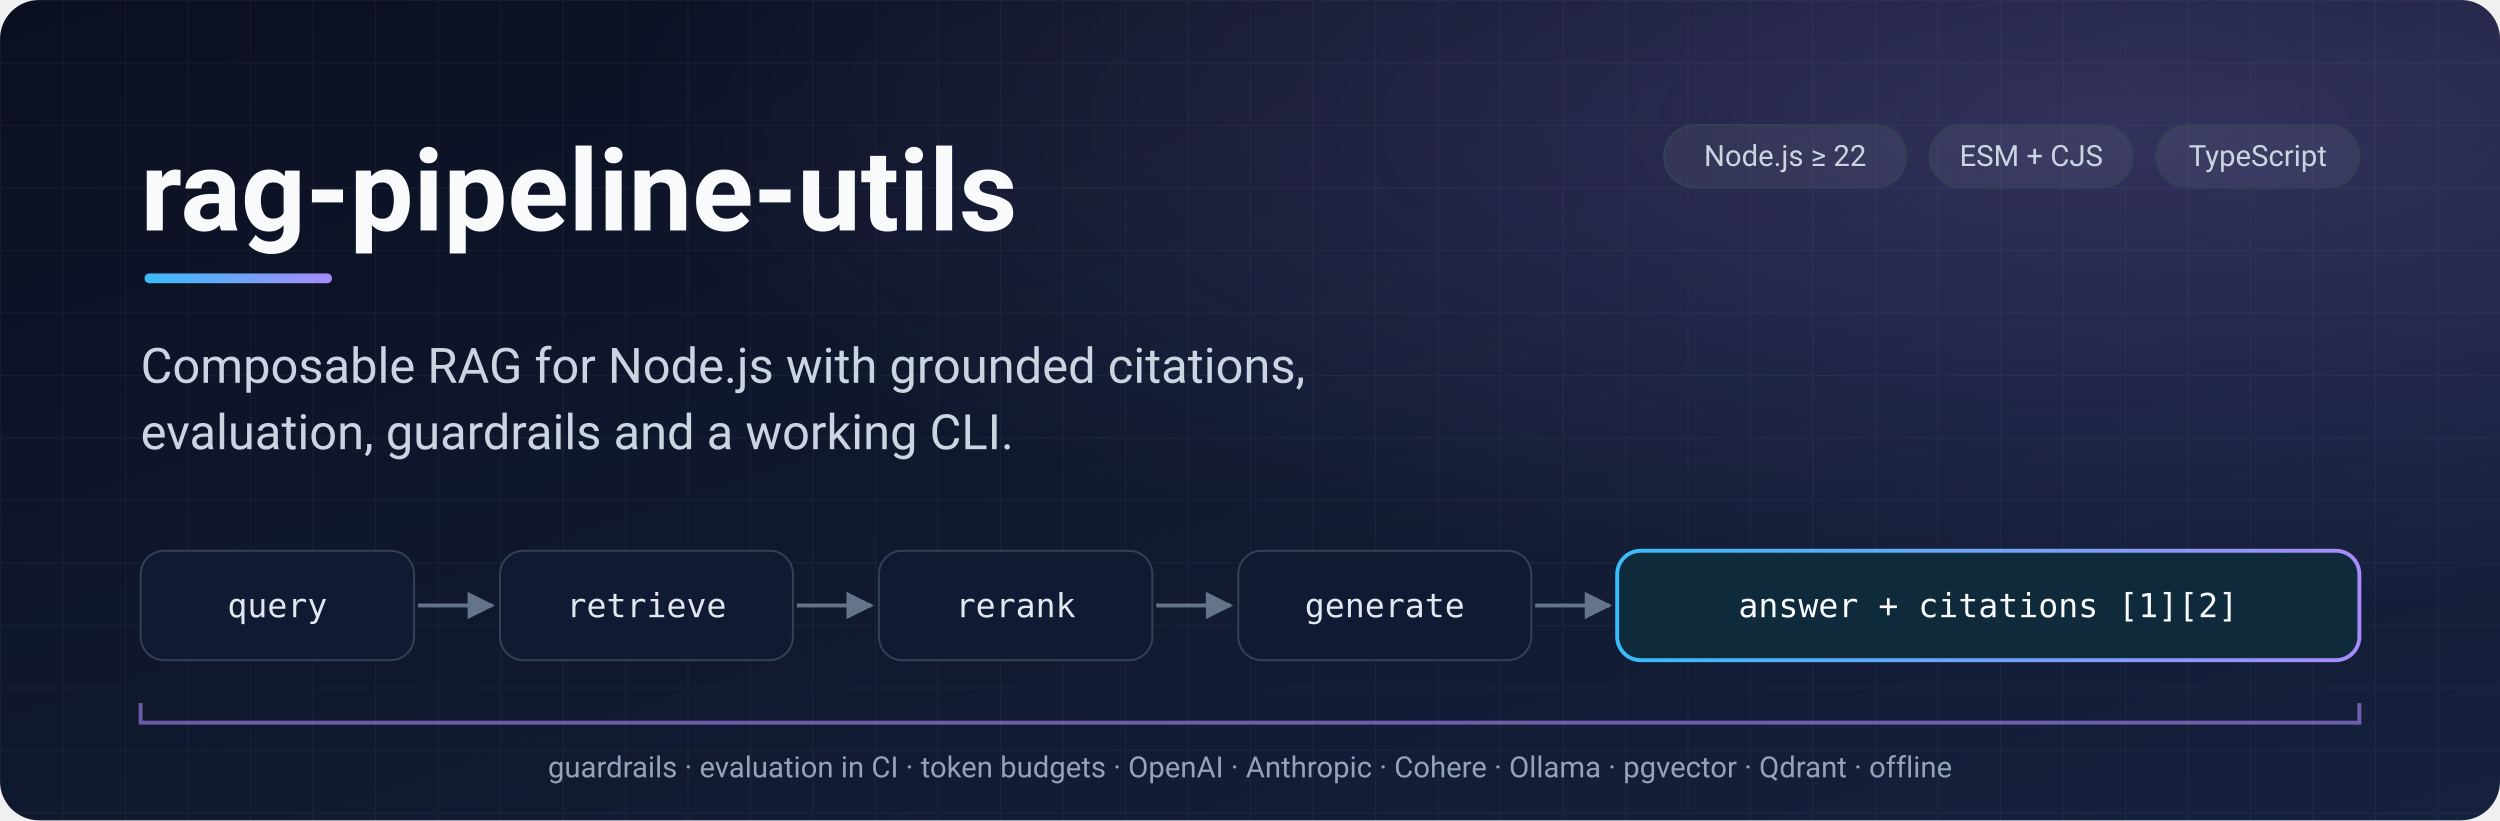
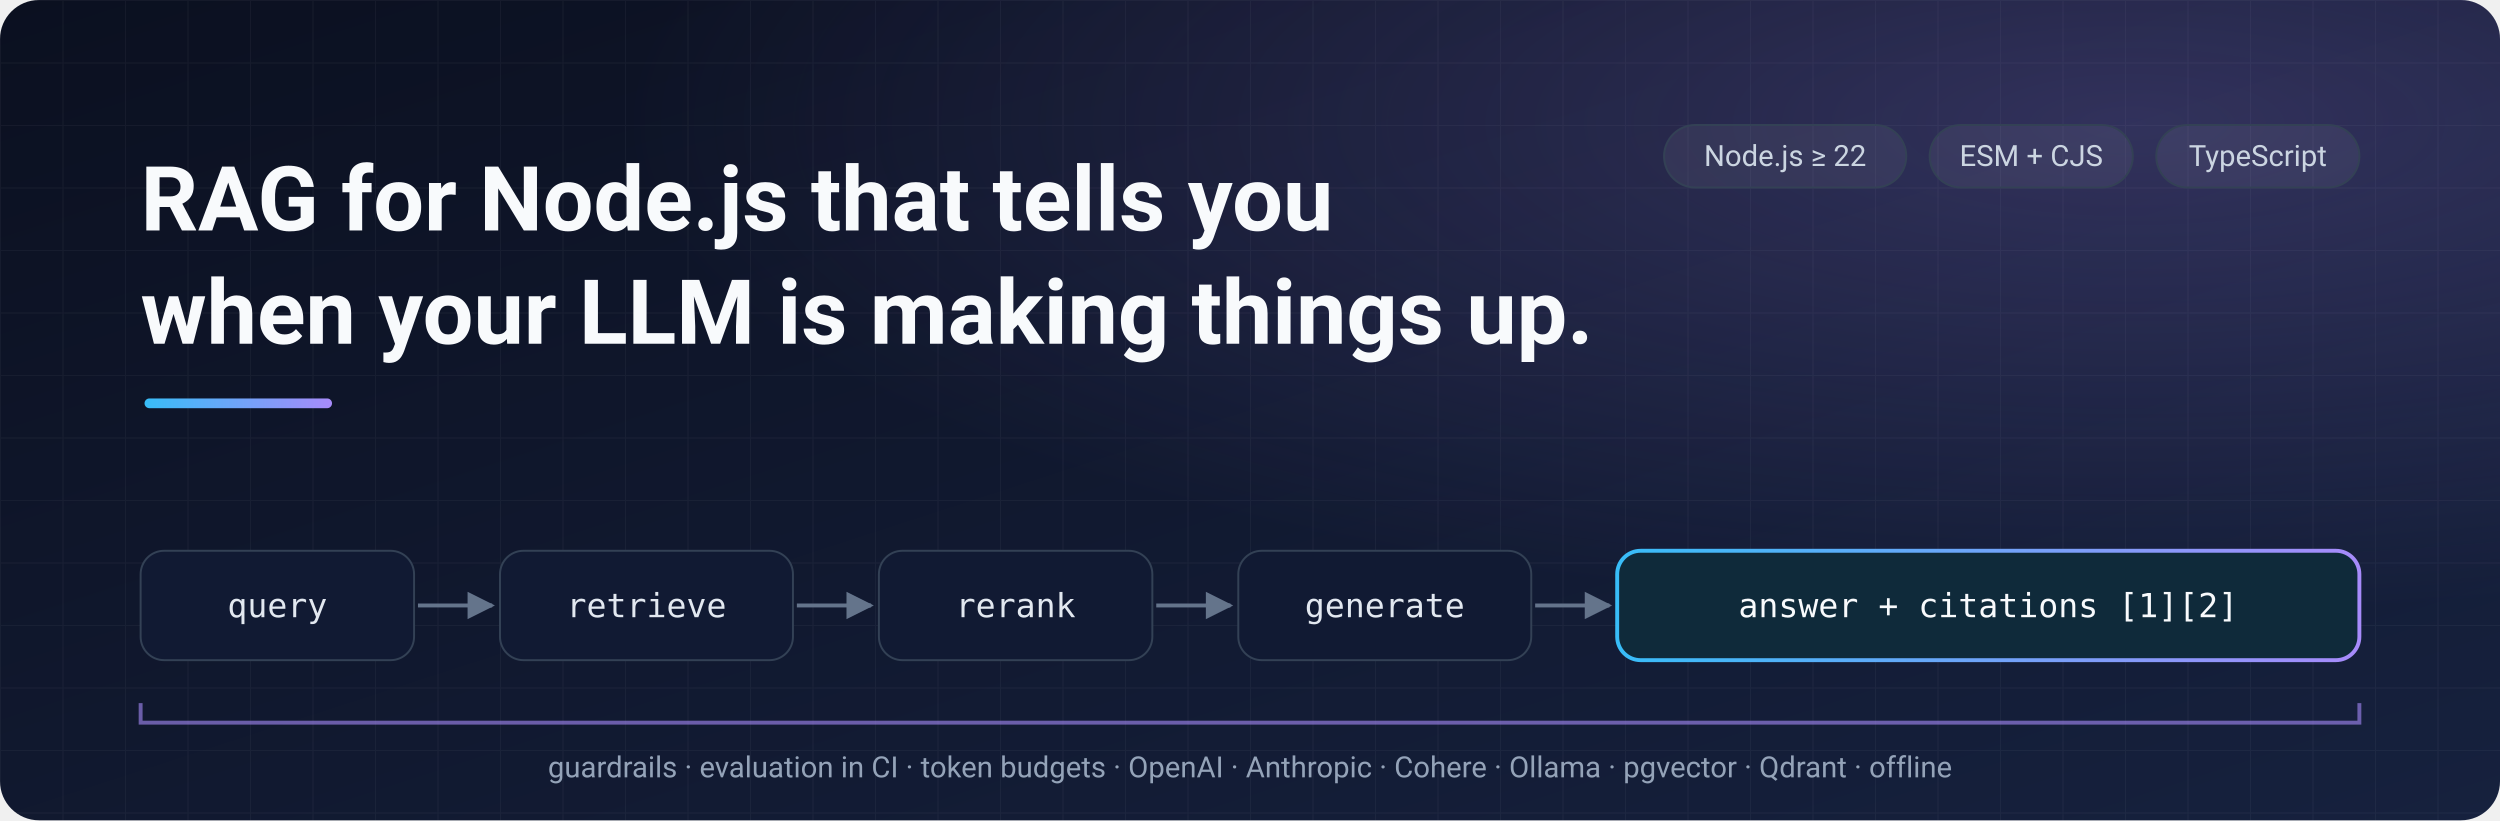
<svg xmlns="http://www.w3.org/2000/svg" width="1280" height="420" viewBox="0 0 1280 420" role="img" aria-labelledby="title desc">
  <defs>
    <linearGradient id="bg" x1="0" y1="0" x2="1" y2="1">
      <stop offset="0" stop-color="#0b1020" />
      <stop offset="1" stop-color="#16213e" />
    </linearGradient>
    <linearGradient id="accent" x1="0" y1="0" x2="1" y2="0">
      <stop offset="0" stop-color="#38bdf8" />
      <stop offset="1" stop-color="#a78bfa" />
    </linearGradient>
    <radialGradient id="glow" cx="0.85" cy="0.15" r="0.6">
      <stop offset="0" stop-color="#a78bfa" stop-opacity="0.22" />
      <stop offset="1" stop-color="#a78bfa" stop-opacity="0" />
    </radialGradient>
    <pattern id="grid" width="32" height="32" patternUnits="userSpaceOnUse">
      <path d="M32 0H0V32" fill="none" stroke="#ffffff" stroke-opacity="0.04" />
    </pattern>
    <marker id="arrow" viewBox="0 0 10 10" refX="9" refY="5" markerWidth="7" markerHeight="7" orient="auto">
      <path d="M0 0L10 5L0 10z" fill="#64748b" />
    </marker>
  </defs>
  <rect width="1280" height="420" rx="20" fill="url(#bg)" />
  <rect width="1280" height="420" rx="20" fill="url(#grid)" />
  <rect width="1280" height="420" rx="20" fill="url(#glow)" />
  <g font-family="ui-sans-serif, -apple-system, 'Segoe UI', Roboto, Helvetica, Arial, sans-serif">
-     <text x="72" y="118" font-size="58" font-weight="700" fill="#f8fafc">rag-pipeline-utils</text>
-     <rect x="74" y="140" width="96" height="5" rx="2.5" fill="url(#accent)" />
-     <text x="72" y="196" font-size="25" fill="#cbd5e1">Composable RAG for Node.js with grounded citations,</text>
-     <text x="72" y="230" font-size="25" fill="#cbd5e1">evaluation, guardrails and a working CLI.</text>
+     <text x="72" y="118" font-size="46" font-weight="700" fill="#f8fafc">RAG for Node.js that tells you</text>
+     <text x="72" y="176" font-size="46" font-weight="700" fill="#f8fafc">when your LLM is making things up.</text>
+     <rect x="74" y="204" width="96" height="5" rx="2.5" fill="url(#accent)" />
  </g>
  <g font-family="ui-sans-serif, -apple-system, 'Segoe UI', Roboto, Helvetica, Arial, sans-serif" font-size="15" text-anchor="middle">
    <rect x="852" y="64" width="124" height="32" rx="16" fill="#ffffff" fill-opacity="0.06" stroke="#334155" />
    <text x="914" y="85" fill="#cbd5e1">Node.js ≥ 22</text>
    <rect x="988" y="64" width="104" height="32" rx="16" fill="#ffffff" fill-opacity="0.06" stroke="#334155" />
    <text x="1040" y="85" fill="#cbd5e1">ESM + CJS</text>
    <rect x="1104" y="64" width="104" height="32" rx="16" fill="#ffffff" fill-opacity="0.06" stroke="#334155" />
    <text x="1156" y="85" fill="#cbd5e1">TypeScript</text>
  </g>
  <g font-family="ui-monospace, SFMono-Regular, Menlo, Consolas, monospace" font-size="17" text-anchor="middle">
    <g>
      <rect x="72" y="282" width="140" height="56" rx="12" fill="#111a33" stroke="#334155" />
      <text x="142" y="316" fill="#e2e8f0">query</text>
    </g>
    <line x1="214" y1="310" x2="252" y2="310" stroke="#64748b" stroke-width="2" marker-end="url(#arrow)" />
    <g>
      <rect x="256" y="282" width="150" height="56" rx="12" fill="#111a33" stroke="#334155" />
      <text x="331" y="316" fill="#e2e8f0">retrieve</text>
    </g>
    <line x1="408" y1="310" x2="446" y2="310" stroke="#64748b" stroke-width="2" marker-end="url(#arrow)" />
    <g>
      <rect x="450" y="282" width="140" height="56" rx="12" fill="#111a33" stroke="#334155" />
      <text x="520" y="316" fill="#e2e8f0">rerank</text>
    </g>
    <line x1="592" y1="310" x2="630" y2="310" stroke="#64748b" stroke-width="2" marker-end="url(#arrow)" />
    <g>
      <rect x="634" y="282" width="150" height="56" rx="12" fill="#111a33" stroke="#334155" />
      <text x="709" y="316" fill="#e2e8f0">generate</text>
    </g>
    <line x1="786" y1="310" x2="824" y2="310" stroke="#64748b" stroke-width="2" marker-end="url(#arrow)" />
    <g>
      <rect x="828" y="282" width="380" height="56" rx="12" fill="#0f2a3a" stroke="url(#accent)" stroke-width="2" />
      <text x="1018" y="316" fill="#f8fafc">answer + citations [1][2]</text>
    </g>
  </g>
  <g font-family="ui-sans-serif, -apple-system, 'Segoe UI', Roboto, Helvetica, Arial, sans-serif" font-size="15" fill="#94a3b8">
    <path d="M72 360 V370 H1208 V360" fill="none" stroke="#a78bfa" stroke-opacity="0.6" stroke-width="2" />
    <text x="640" y="398" text-anchor="middle">guardrails · evaluation in CI · token budgets · OpenAI · Anthropic · Cohere · Ollama · pgvector · Qdrant · offline</text>
  </g>
</svg>
